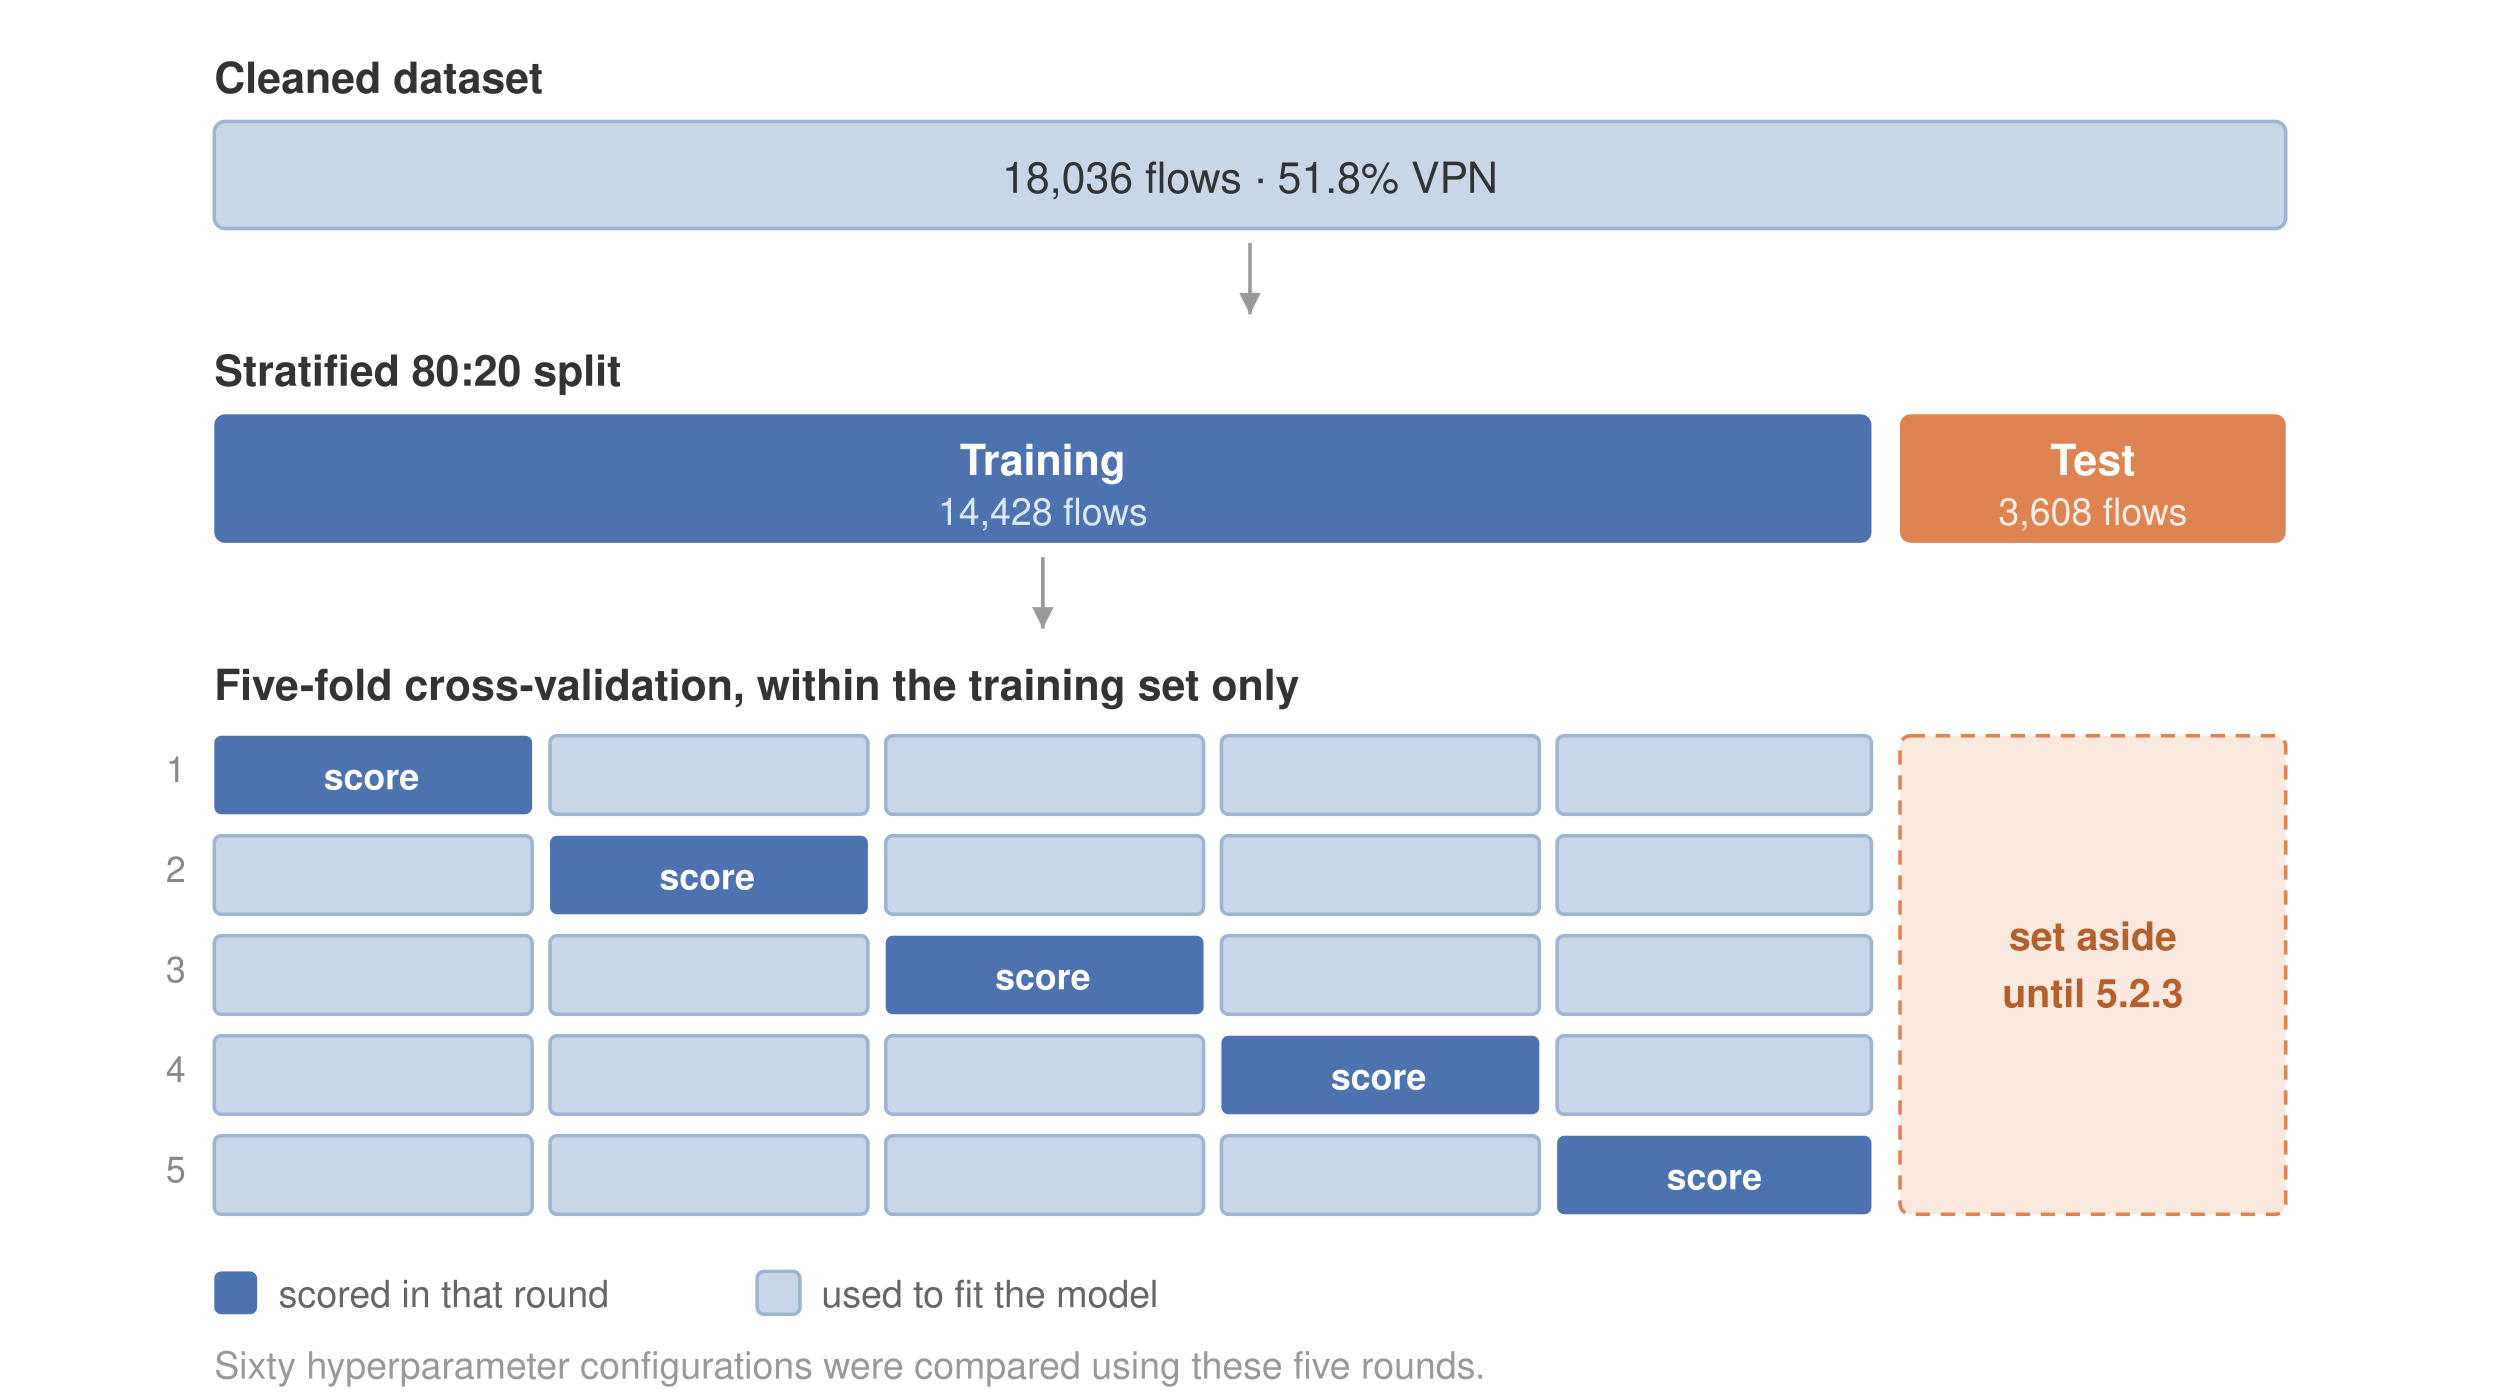
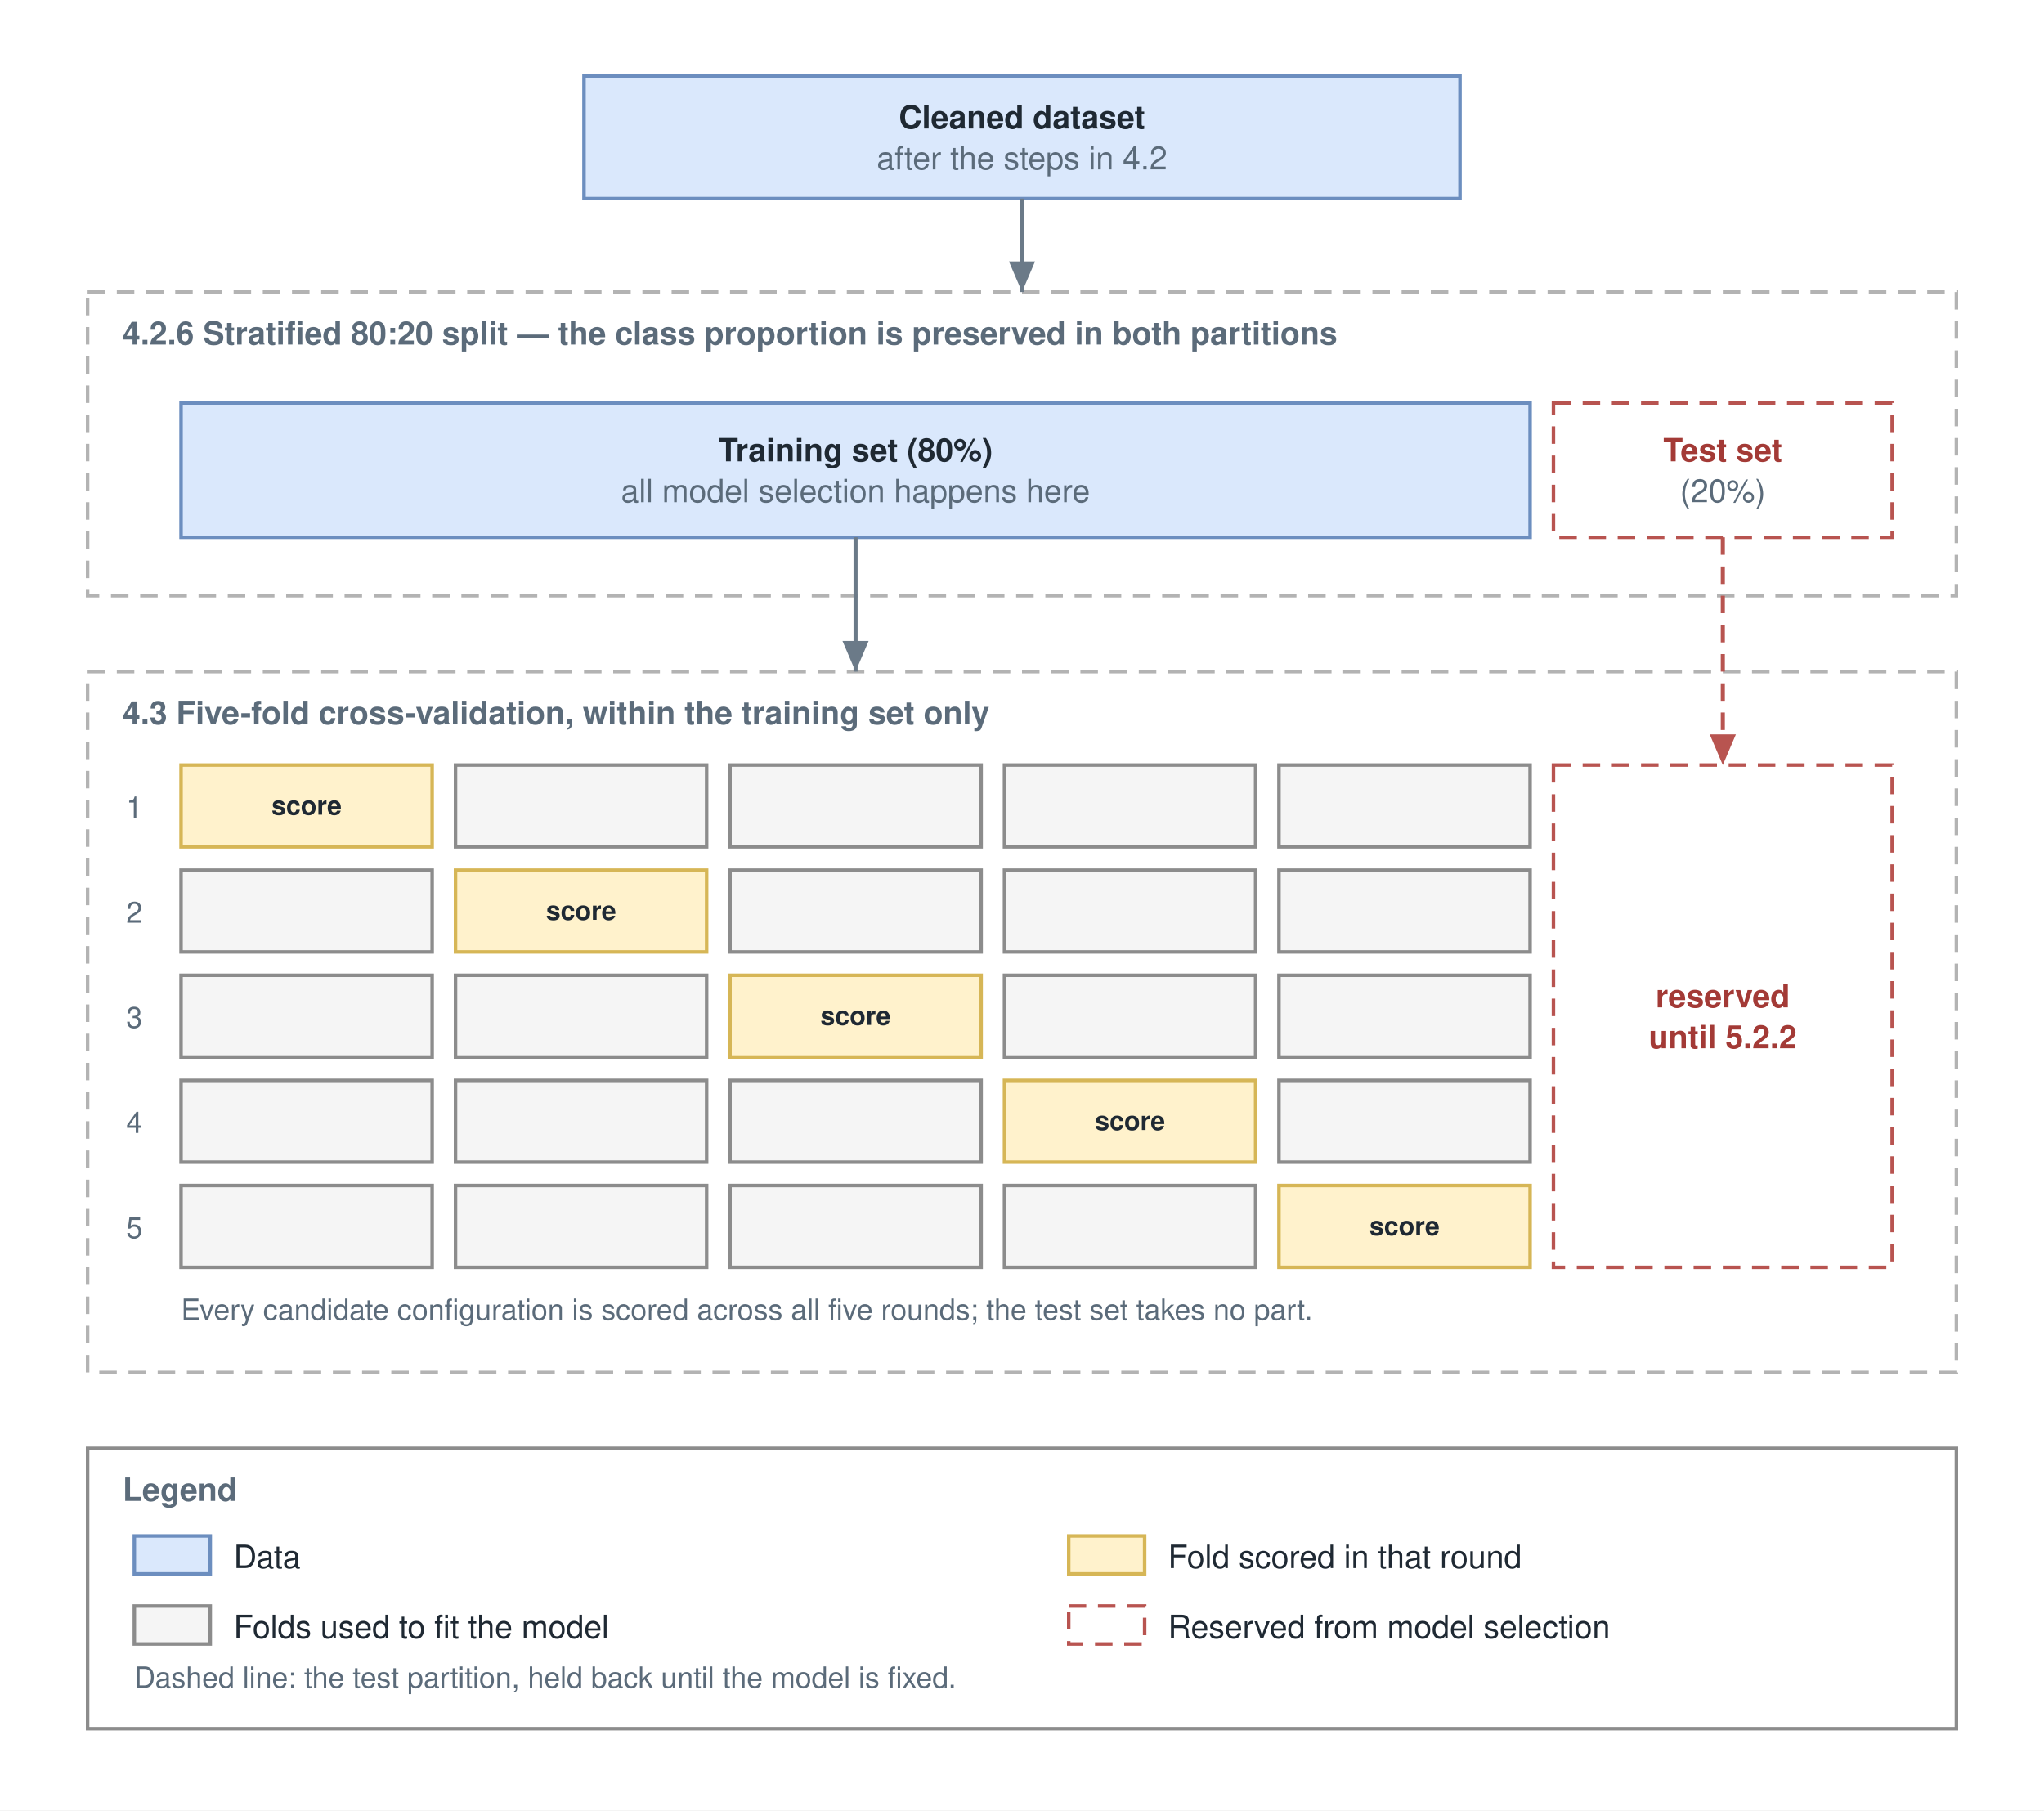
- <svg xmlns="http://www.w3.org/2000/svg" viewBox="0 0 700 392" font-family="Segoe UI, Helvetica, Arial, sans-serif">
-   <rect width="700" height="392" fill="#ffffff" />
-   <text x="60" y="26" font-size="12" font-weight="600" fill="#333">Cleaned dataset</text>
-   <rect x="60" y="34" width="580" height="30" rx="3" fill="#c9d6e8" stroke="#9fb4d0" />
-   <text x="350" y="54" font-size="12" fill="#333" text-anchor="middle">18,036 flows · 51.8% VPN</text>
-   <line x1="350" y1="68" x2="350" y2="88" stroke="#999" stroke-width="1" marker-end="url(#arrow)" />
-   <text x="60" y="108" font-size="12" font-weight="600" fill="#333">Stratified 80:20 split</text>
-   <rect x="60" y="116" width="464" height="36" rx="3" fill="#4C72B0" />
-   <text x="292" y="133" font-size="12" fill="#fff" text-anchor="middle" font-weight="600">Training</text>
-   <text x="292" y="147" font-size="10.5" fill="#dde8f5" text-anchor="middle">14,428 flows</text>
-   <rect x="532" y="116" width="108" height="36" rx="3" fill="#DD8452" />
-   <text x="586" y="133" font-size="12" fill="#fff" text-anchor="middle" font-weight="600">Test</text>
-   <text x="586" y="147" font-size="10.5" fill="#fdeee5" text-anchor="middle">3,608 flows</text>
-   <line x1="292" y1="156" x2="292" y2="176" stroke="#999" stroke-width="1" marker-end="url(#arrow)" />
-   <text x="60" y="196" font-size="12" font-weight="600" fill="#333">Five-fold cross-validation, within the training set only</text>
-   <text x="52" y="219" font-size="10" fill="#888" text-anchor="end">1</text>
-   <rect x="60" y="206" width="89" height="22" rx="2" fill="#4C72B0" />
-   <rect x="154" y="206" width="89" height="22" rx="2" fill="#c9d6e8" stroke="#9fb4d0" />
-   <rect x="248" y="206" width="89" height="22" rx="2" fill="#c9d6e8" stroke="#9fb4d0" />
-   <rect x="342" y="206" width="89" height="22" rx="2" fill="#c9d6e8" stroke="#9fb4d0" />
-   <rect x="436" y="206" width="88" height="22" rx="2" fill="#c9d6e8" stroke="#9fb4d0" />
-   <text x="104" y="221" font-size="10" fill="#fff" text-anchor="middle" font-weight="600">score</text>
-   <text x="52" y="247" font-size="10" fill="#888" text-anchor="end">2</text>
-   <rect x="60" y="234" width="89" height="22" rx="2" fill="#c9d6e8" stroke="#9fb4d0" />
-   <rect x="154" y="234" width="89" height="22" rx="2" fill="#4C72B0" />
-   <rect x="248" y="234" width="89" height="22" rx="2" fill="#c9d6e8" stroke="#9fb4d0" />
-   <rect x="342" y="234" width="89" height="22" rx="2" fill="#c9d6e8" stroke="#9fb4d0" />
-   <rect x="436" y="234" width="88" height="22" rx="2" fill="#c9d6e8" stroke="#9fb4d0" />
-   <text x="198" y="249" font-size="10" fill="#fff" text-anchor="middle" font-weight="600">score</text>
-   <text x="52" y="275" font-size="10" fill="#888" text-anchor="end">3</text>
-   <rect x="60" y="262" width="89" height="22" rx="2" fill="#c9d6e8" stroke="#9fb4d0" />
-   <rect x="154" y="262" width="89" height="22" rx="2" fill="#c9d6e8" stroke="#9fb4d0" />
-   <rect x="248" y="262" width="89" height="22" rx="2" fill="#4C72B0" />
-   <rect x="342" y="262" width="89" height="22" rx="2" fill="#c9d6e8" stroke="#9fb4d0" />
-   <rect x="436" y="262" width="88" height="22" rx="2" fill="#c9d6e8" stroke="#9fb4d0" />
-   <text x="292" y="277" font-size="10" fill="#fff" text-anchor="middle" font-weight="600">score</text>
-   <text x="52" y="303" font-size="10" fill="#888" text-anchor="end">4</text>
-   <rect x="60" y="290" width="89" height="22" rx="2" fill="#c9d6e8" stroke="#9fb4d0" />
-   <rect x="154" y="290" width="89" height="22" rx="2" fill="#c9d6e8" stroke="#9fb4d0" />
-   <rect x="248" y="290" width="89" height="22" rx="2" fill="#c9d6e8" stroke="#9fb4d0" />
-   <rect x="342" y="290" width="89" height="22" rx="2" fill="#4C72B0" />
-   <rect x="436" y="290" width="88" height="22" rx="2" fill="#c9d6e8" stroke="#9fb4d0" />
-   <text x="386" y="305" font-size="10" fill="#fff" text-anchor="middle" font-weight="600">score</text>
-   <text x="52" y="331" font-size="10" fill="#888" text-anchor="end">5</text>
-   <rect x="60" y="318" width="89" height="22" rx="2" fill="#c9d6e8" stroke="#9fb4d0" />
-   <rect x="154" y="318" width="89" height="22" rx="2" fill="#c9d6e8" stroke="#9fb4d0" />
-   <rect x="248" y="318" width="89" height="22" rx="2" fill="#c9d6e8" stroke="#9fb4d0" />
-   <rect x="342" y="318" width="89" height="22" rx="2" fill="#c9d6e8" stroke="#9fb4d0" />
-   <rect x="436" y="318" width="88" height="22" rx="2" fill="#4C72B0" />
-   <text x="480" y="333" font-size="10" fill="#fff" text-anchor="middle" font-weight="600">score</text>
-   <rect x="532" y="206" width="108" height="134" rx="3" fill="#fbe9de" stroke="#DD8452" stroke-dasharray="4 3" />
-   <text x="586" y="266" font-size="11" fill="#b35f2e" text-anchor="middle" font-weight="600">set aside</text>
-   <text x="586" y="282" font-size="11" fill="#b35f2e" text-anchor="middle" font-weight="600">until 5.2.3</text>
-   <rect x="60" y="356" width="12" height="12" rx="2" fill="#4C72B0" />
-   <text x="78" y="366" font-size="10.5" fill="#666">scored in that round</text>
-   <rect x="212" y="356" width="12" height="12" rx="2" fill="#c9d6e8" stroke="#9fb4d0" />
-   <text x="230" y="366" font-size="10.5" fill="#666">used to fit the model</text>
-   <text x="60" y="386" font-size="10.5" fill="#999">Sixty hyperparameter configurations were compared using these five rounds.</text>
+ <svg xmlns="http://www.w3.org/2000/svg" width="700" height="620" viewBox="0 0 700 620" font-family="Helvetica, Arial, sans-serif">
+   <rect width="700" height="620" fill="#ffffff" />
  <defs>
-     <marker id="arrow" markerWidth="8" markerHeight="8" refX="6" refY="3" orient="auto">
-       <path d="M0,0 L6,3 L0,6" fill="#999" />
+     <marker id="a" markerWidth="9" markerHeight="9" refX="7.5" refY="3.2" orient="auto">
+       <path d="M0,0 L7.5,3.2 L0,6.4 z" fill="#6B7A88" />
+     </marker>
+     <marker id="ar" markerWidth="9" markerHeight="9" refX="7.5" refY="3.2" orient="auto">
+       <path d="M0,0 L7.5,3.2 L0,6.4 z" fill="#B85450" />
    </marker>
  </defs>
+   <rect x="200" y="26" width="300" height="42" fill="#DAE8FC" stroke="#6C8EBF" stroke-width="1.2" />
+   <text x="350" y="44" font-size="11" text-anchor="middle" font-weight="bold" fill="#1F2933">Cleaned dataset</text>
+   <text x="350" y="58" font-size="11" text-anchor="middle" fill="#5B6B7A">after the steps in 4.2</text>
+   <rect x="30" y="100" width="640" height="104" fill="none" stroke="#B3B3B3" stroke-width="1.2" stroke-dasharray="6 4" />
+   <text x="42" y="118" font-size="11" font-weight="bold" fill="#5B6B7A">4.2.6   Stratified 80:20 split — the class proportion is preserved in both partitions</text>
+   <rect x="62" y="138" width="462" height="46" fill="#DAE8FC" stroke="#6C8EBF" stroke-width="1.2" />
+   <text x="293" y="158" font-size="11" text-anchor="middle" font-weight="bold" fill="#1F2933">Training set   (80%)</text>
+   <text x="293" y="172" font-size="11" text-anchor="middle" fill="#5B6B7A">all model selection happens here</text>
+   <rect x="532" y="138" width="116" height="46" fill="#FFFFFF" stroke="#B85450" stroke-width="1.2" stroke-dasharray="6 4" />
+   <text x="590" y="158" font-size="11" text-anchor="middle" font-weight="bold" fill="#A33A36">Test set</text>
+   <text x="590" y="172" font-size="11" text-anchor="middle" fill="#5B6B7A">(20%)</text>
+   <rect x="30" y="230" width="640" height="240" fill="none" stroke="#B3B3B3" stroke-width="1.2" stroke-dasharray="6 4" />
+   <text x="42" y="248" font-size="11" font-weight="bold" fill="#5B6B7A">4.3   Five-fold cross-validation, within the training set only</text>
+   <rect x="532" y="262" width="116" height="172" fill="#FFFFFF" stroke="#B85450" stroke-width="1.2" stroke-dasharray="6 4" />
+   <text x="590" y="345" font-size="11" text-anchor="middle" font-weight="bold" fill="#A33A36">reserved</text>
+   <text x="590" y="359" font-size="11" text-anchor="middle" font-weight="bold" fill="#A33A36">until 5.2.2</text>
+   <rect x="62" y="262" width="86" height="28" fill="#FFF2CC" stroke="#D6B656" stroke-width="1.2" />
+   <text x="105" y="279" font-size="9" text-anchor="middle" font-weight="bold" fill="#1F2933">score</text>
+   <rect x="156" y="262" width="86" height="28" fill="#F5F5F5" stroke="#8C8C8C" stroke-width="1.2" />
+   <rect x="250" y="262" width="86" height="28" fill="#F5F5F5" stroke="#8C8C8C" stroke-width="1.2" />
+   <rect x="344" y="262" width="86" height="28" fill="#F5F5F5" stroke="#8C8C8C" stroke-width="1.2" />
+   <rect x="438" y="262" width="86" height="28" fill="#F5F5F5" stroke="#8C8C8C" stroke-width="1.2" />
+   <rect x="62" y="298" width="86" height="28" fill="#F5F5F5" stroke="#8C8C8C" stroke-width="1.2" />
+   <rect x="156" y="298" width="86" height="28" fill="#FFF2CC" stroke="#D6B656" stroke-width="1.2" />
+   <text x="199" y="315" font-size="9" text-anchor="middle" font-weight="bold" fill="#1F2933">score</text>
+   <rect x="250" y="298" width="86" height="28" fill="#F5F5F5" stroke="#8C8C8C" stroke-width="1.2" />
+   <rect x="344" y="298" width="86" height="28" fill="#F5F5F5" stroke="#8C8C8C" stroke-width="1.2" />
+   <rect x="438" y="298" width="86" height="28" fill="#F5F5F5" stroke="#8C8C8C" stroke-width="1.2" />
+   <rect x="62" y="334" width="86" height="28" fill="#F5F5F5" stroke="#8C8C8C" stroke-width="1.2" />
+   <rect x="156" y="334" width="86" height="28" fill="#F5F5F5" stroke="#8C8C8C" stroke-width="1.2" />
+   <rect x="250" y="334" width="86" height="28" fill="#FFF2CC" stroke="#D6B656" stroke-width="1.2" />
+   <text x="293" y="351" font-size="9" text-anchor="middle" font-weight="bold" fill="#1F2933">score</text>
+   <rect x="344" y="334" width="86" height="28" fill="#F5F5F5" stroke="#8C8C8C" stroke-width="1.2" />
+   <rect x="438" y="334" width="86" height="28" fill="#F5F5F5" stroke="#8C8C8C" stroke-width="1.2" />
+   <rect x="62" y="370" width="86" height="28" fill="#F5F5F5" stroke="#8C8C8C" stroke-width="1.2" />
+   <rect x="156" y="370" width="86" height="28" fill="#F5F5F5" stroke="#8C8C8C" stroke-width="1.2" />
+   <rect x="250" y="370" width="86" height="28" fill="#F5F5F5" stroke="#8C8C8C" stroke-width="1.2" />
+   <rect x="344" y="370" width="86" height="28" fill="#FFF2CC" stroke="#D6B656" stroke-width="1.2" />
+   <text x="387" y="387" font-size="9" text-anchor="middle" font-weight="bold" fill="#1F2933">score</text>
+   <rect x="438" y="370" width="86" height="28" fill="#F5F5F5" stroke="#8C8C8C" stroke-width="1.2" />
+   <rect x="62" y="406" width="86" height="28" fill="#F5F5F5" stroke="#8C8C8C" stroke-width="1.2" />
+   <rect x="156" y="406" width="86" height="28" fill="#F5F5F5" stroke="#8C8C8C" stroke-width="1.2" />
+   <rect x="250" y="406" width="86" height="28" fill="#F5F5F5" stroke="#8C8C8C" stroke-width="1.2" />
+   <rect x="344" y="406" width="86" height="28" fill="#F5F5F5" stroke="#8C8C8C" stroke-width="1.2" />
+   <rect x="438" y="406" width="86" height="28" fill="#FFF2CC" stroke="#D6B656" stroke-width="1.2" />
+   <text x="481" y="423" font-size="9" text-anchor="middle" font-weight="bold" fill="#1F2933">score</text>
+   <text x="46" y="280" font-size="10" text-anchor="middle" fill="#5B6B7A">1</text>
+   <text x="46" y="316" font-size="10" text-anchor="middle" fill="#5B6B7A">2</text>
+   <text x="46" y="352" font-size="10" text-anchor="middle" fill="#5B6B7A">3</text>
+   <text x="46" y="388" font-size="10" text-anchor="middle" fill="#5B6B7A">4</text>
+   <text x="46" y="424" font-size="10" text-anchor="middle" fill="#5B6B7A">5</text>
+   <path d="M350,68 L350,100" fill="none" stroke="#6B7A88" stroke-width="1.4" marker-end="url(#a)" />
+   <path d="M293,184 L293,230" fill="none" stroke="#6B7A88" stroke-width="1.4" marker-end="url(#a)" />
+   <path d="M590,184 L590,262" fill="none" stroke="#B85450" stroke-width="1.4" stroke-dasharray="6 4" marker-end="url(#ar)" />
+   <text x="62" y="452" font-size="10" fill="#5B6B7A">Every candidate configuration is scored across all five rounds; the test set takes no part.</text>
+   <rect x="30" y="496" width="640" height="96" fill="none" stroke="#8C8C8C" stroke-width="1.2" />
+   <text x="42" y="514" font-size="11" font-weight="bold" fill="#5B6B7A">Legend</text>
+   <rect x="46" y="526" width="26" height="13" fill="#DAE8FC" stroke="#6C8EBF" stroke-width="1.2" />
+   <text x="80" y="537" font-size="11" fill="#1F2933">Data</text>
+   <rect x="46" y="550" width="26" height="13" fill="#F5F5F5" stroke="#8C8C8C" stroke-width="1.2" />
+   <text x="80" y="561" font-size="11" fill="#1F2933">Folds used to fit the model</text>
+   <rect x="366" y="526" width="26" height="13" fill="#FFF2CC" stroke="#D6B656" stroke-width="1.2" />
+   <text x="400" y="537" font-size="11" fill="#1F2933">Fold scored in that round</text>
+   <rect x="366" y="550" width="26" height="13" fill="#FFFFFF" stroke="#B85450" stroke-width="1.2" stroke-dasharray="6 4" />
+   <text x="400" y="561" font-size="11" fill="#1F2933">Reserved from model selection</text>
+   <text x="46" y="578" font-size="10" fill="#5B6B7A">Dashed line: the test partition, held back until the model is fixed.</text>
</svg>
